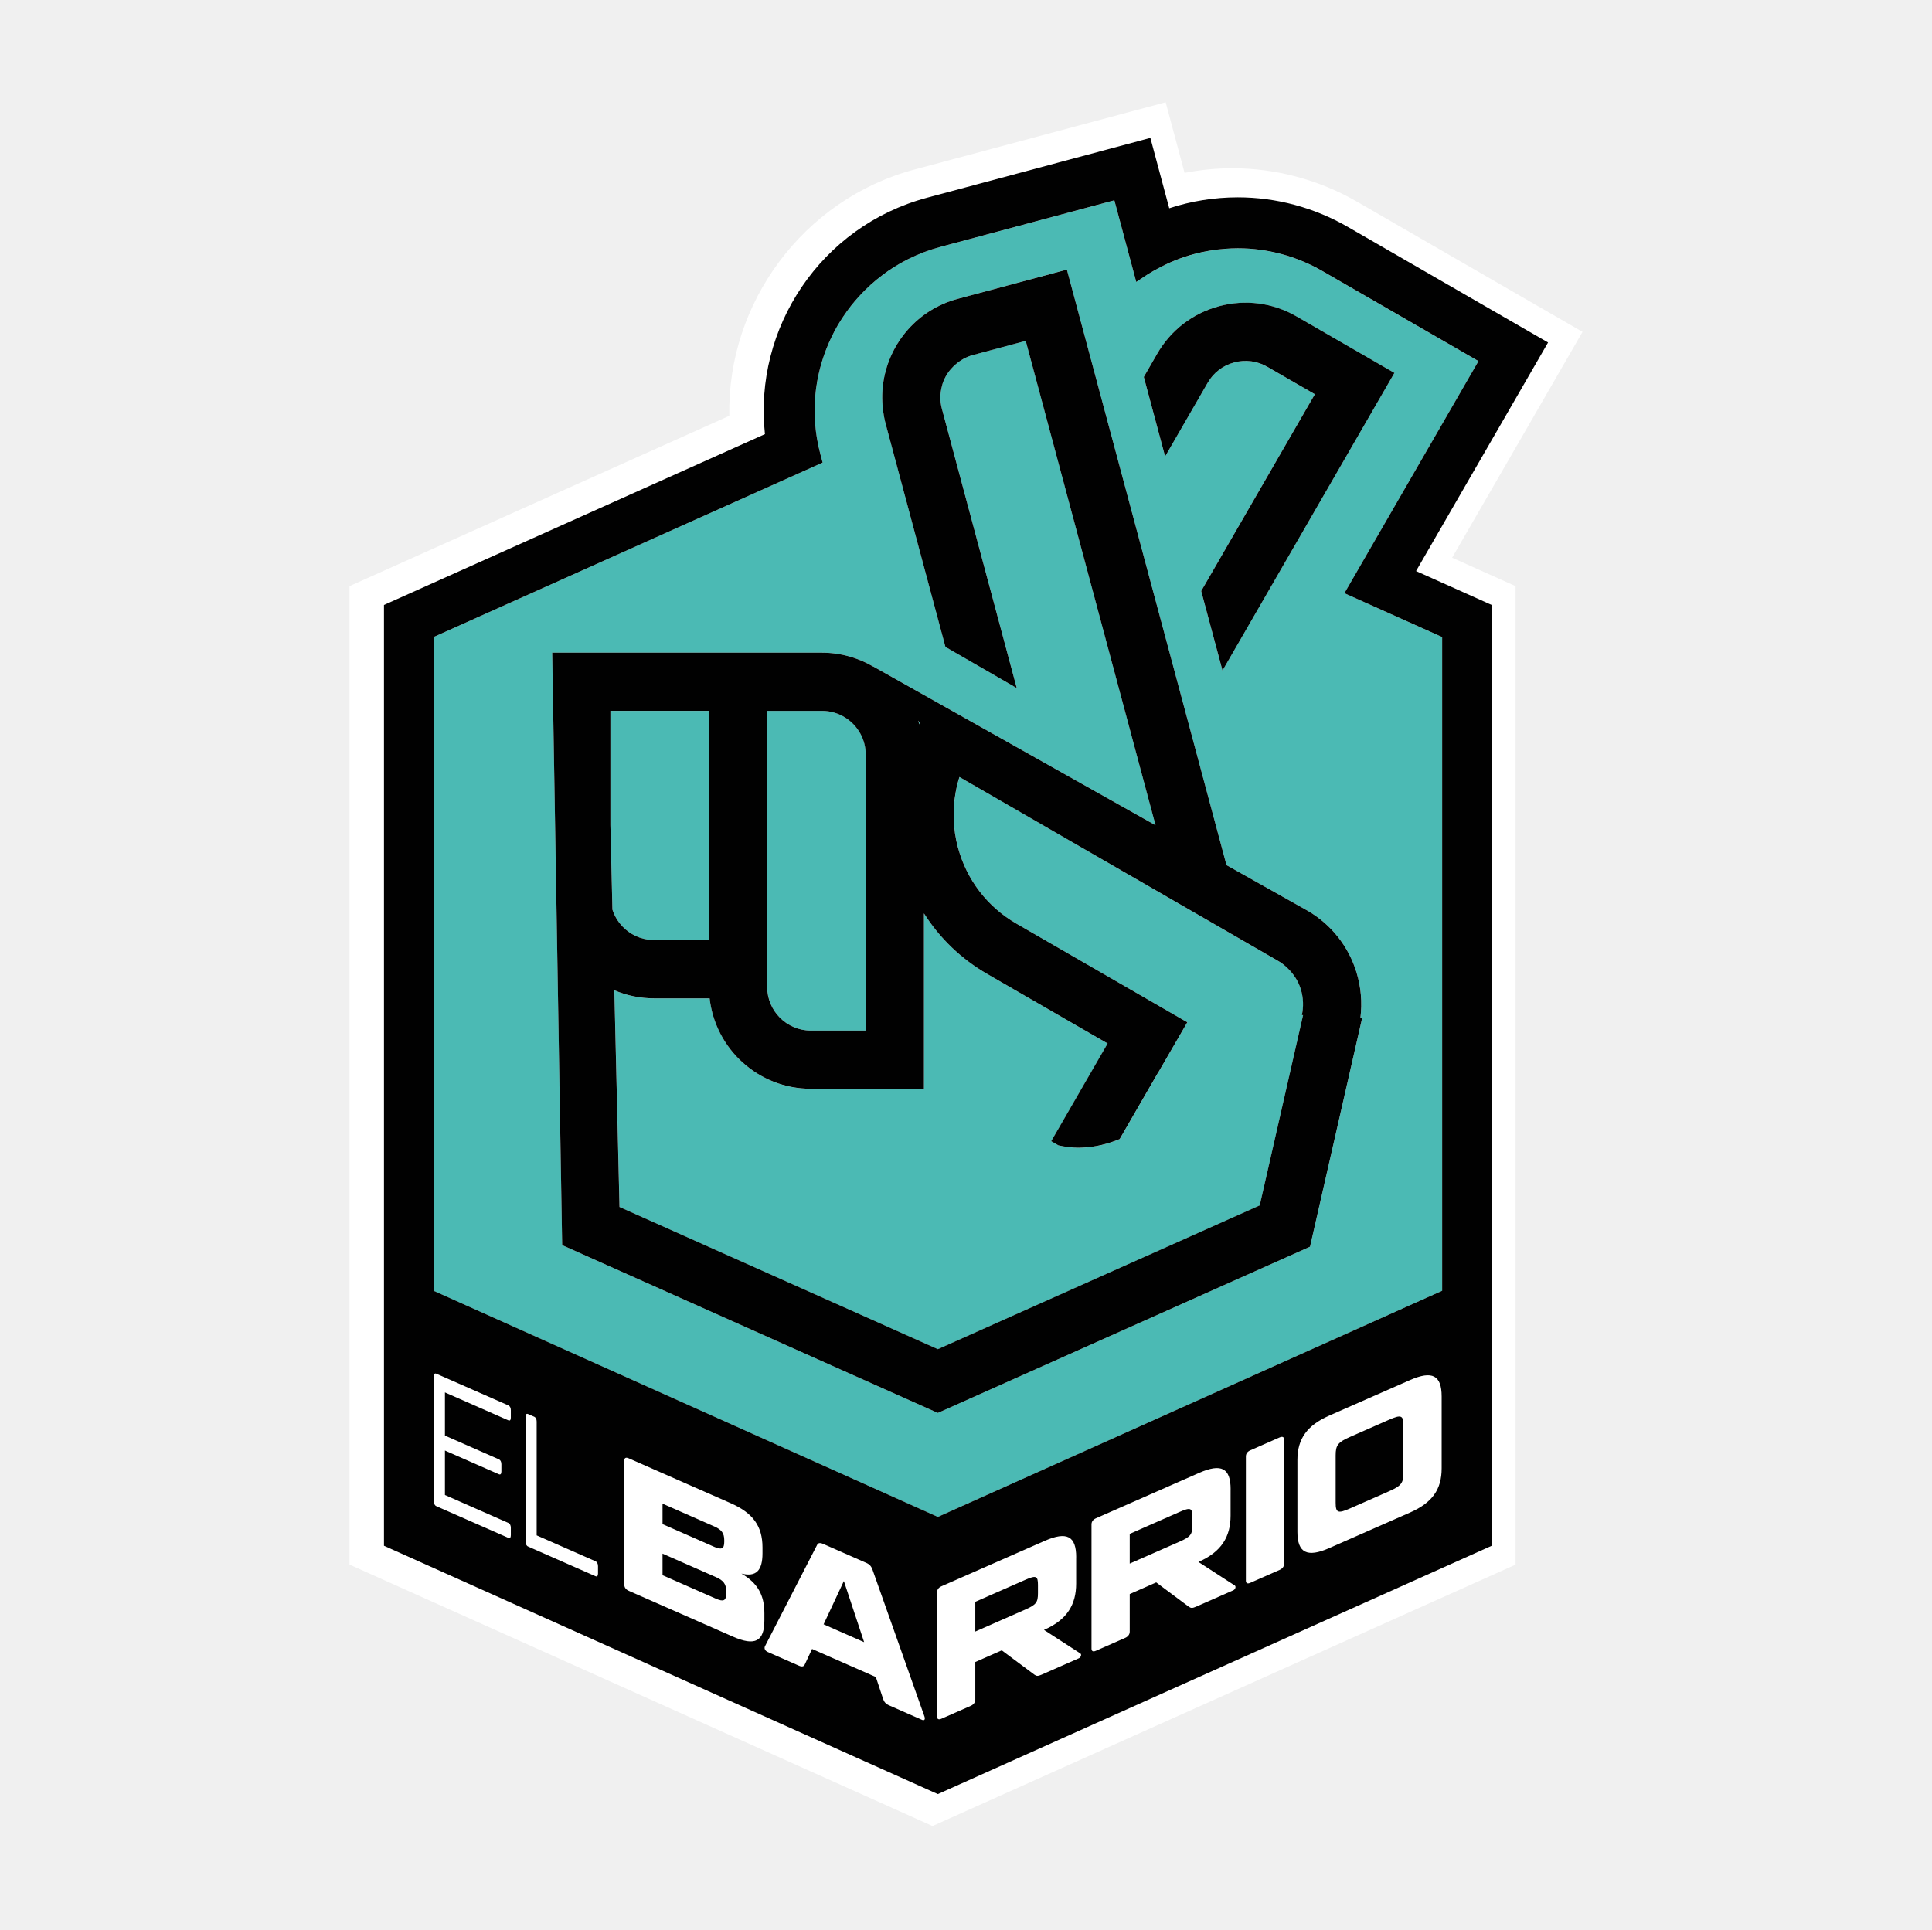
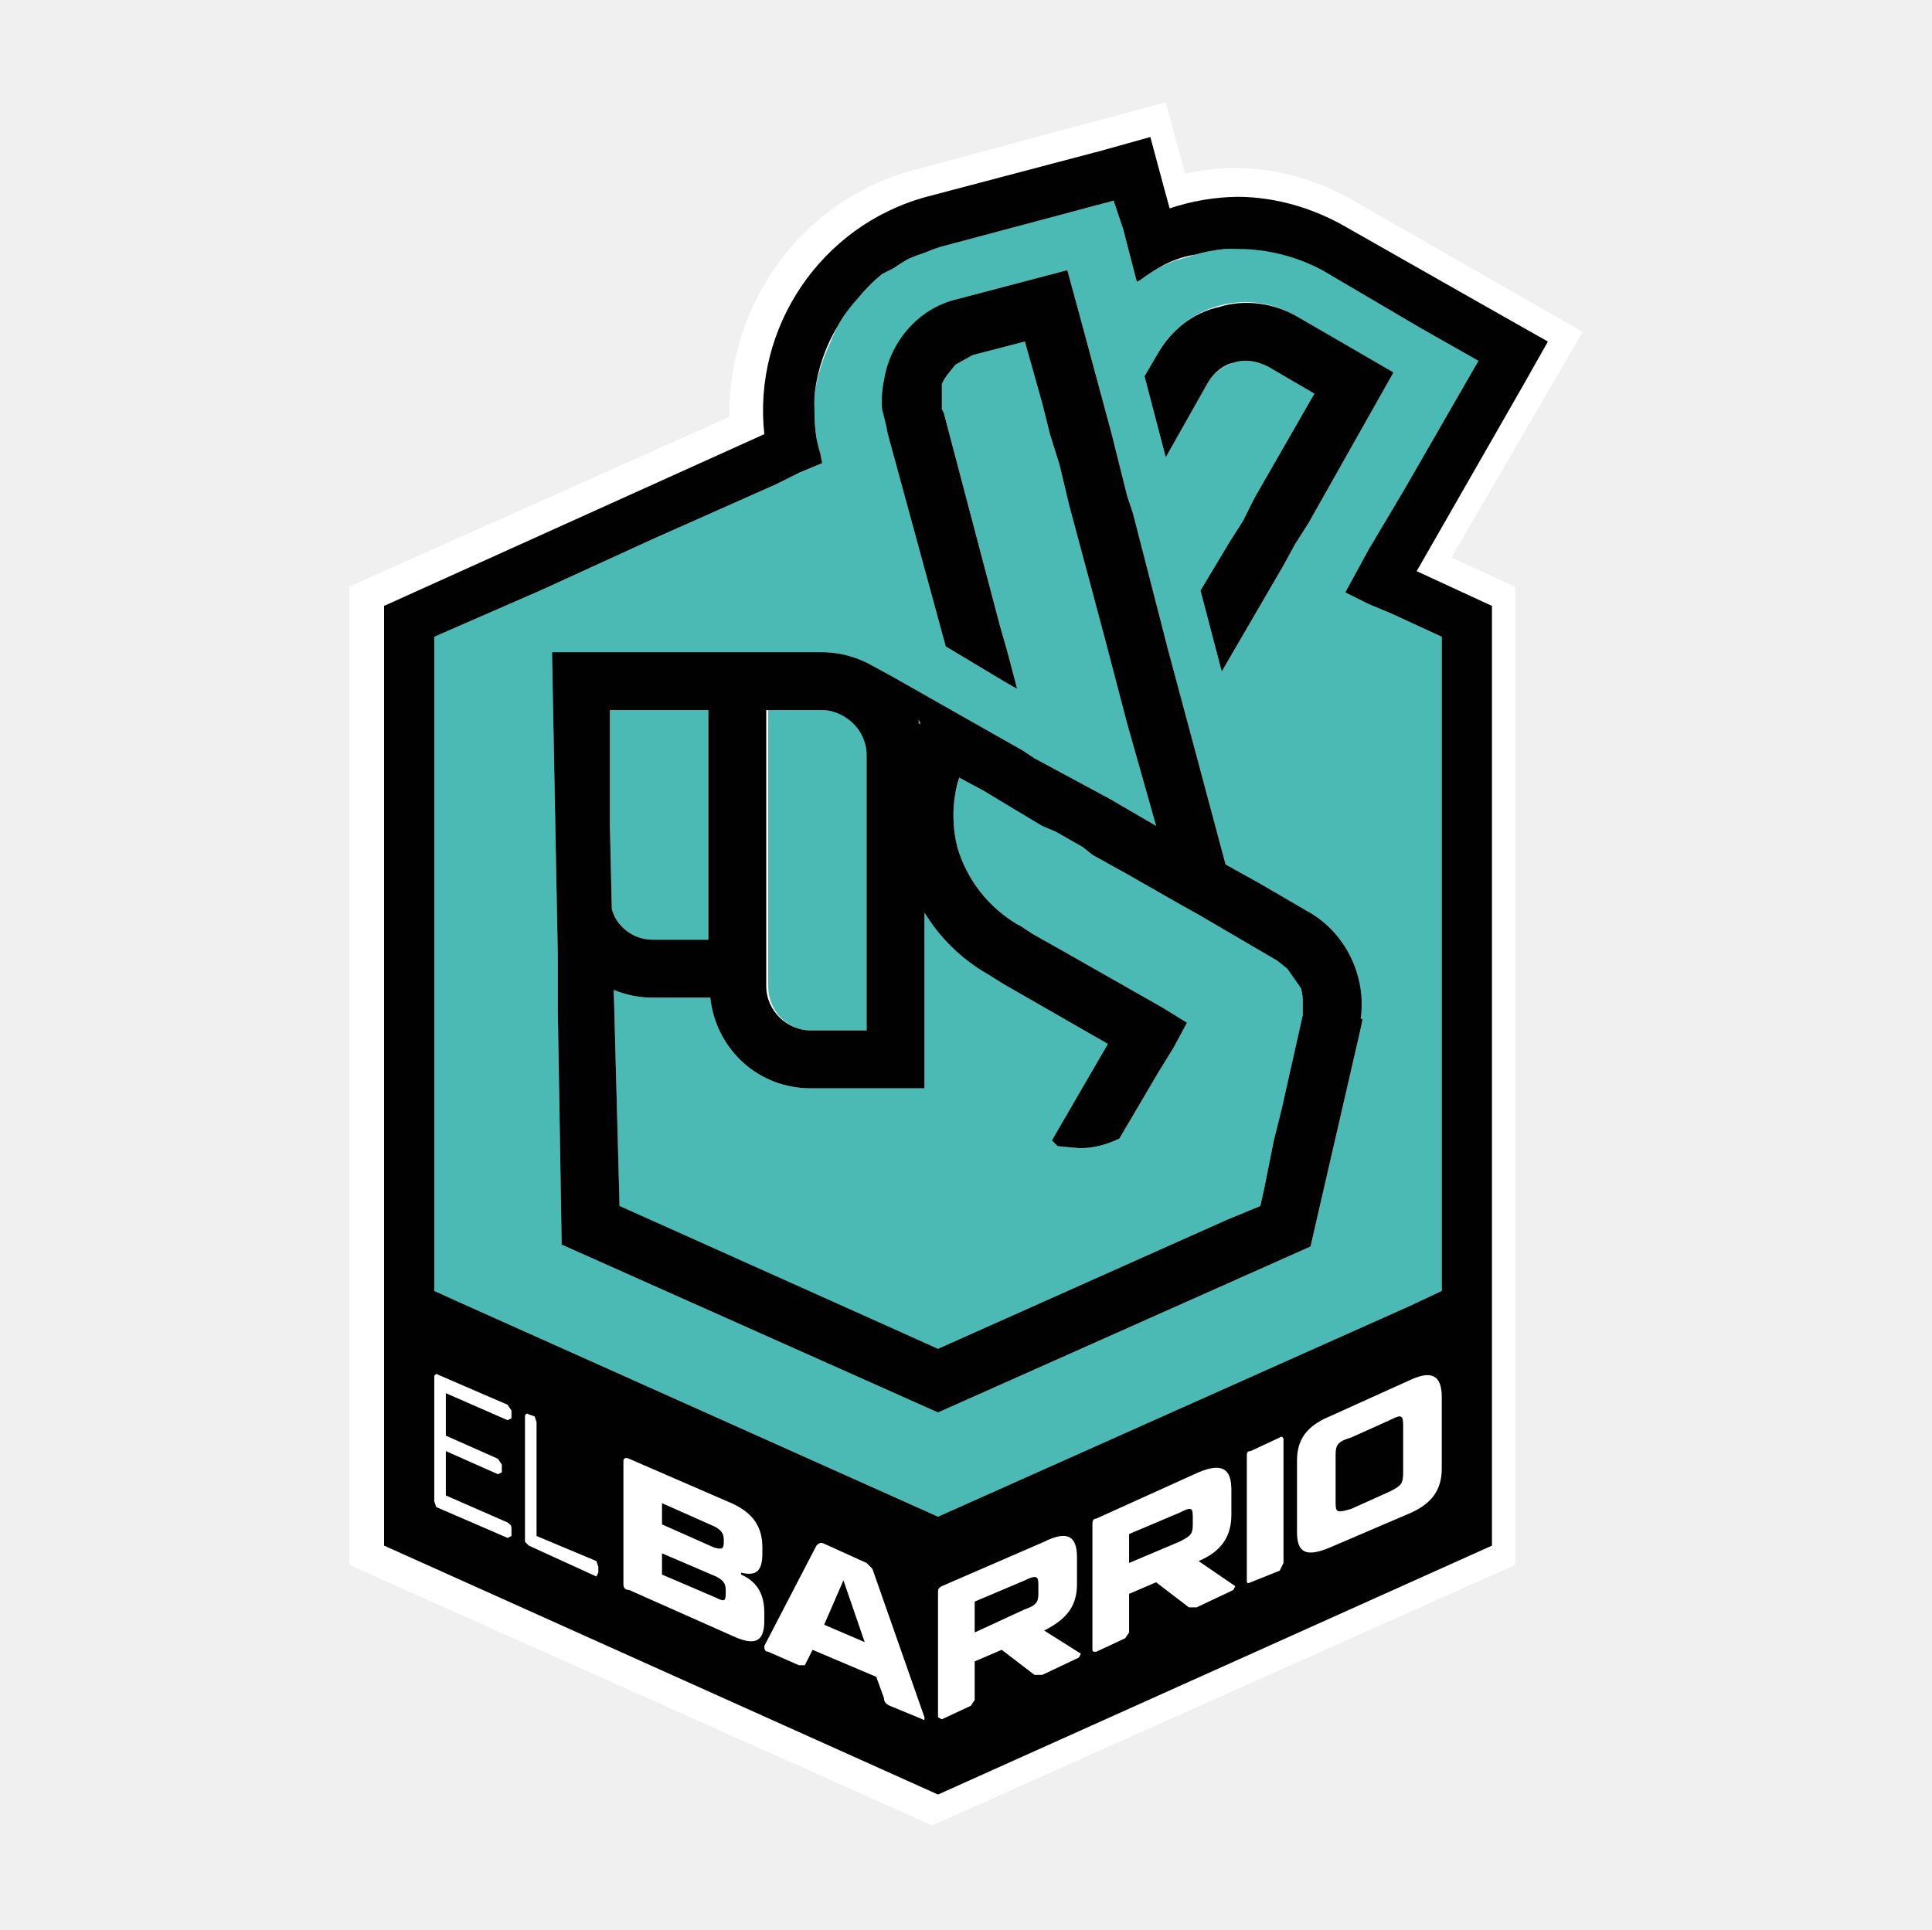
<svg xmlns="http://www.w3.org/2000/svg" width="1001" height="1000" fill="none">
  <g clip-path="url(#a)">
-     <path fill="#fff" d="M181.098 810.829V303.754l196.771-88.249c-1.169-58.536 38.397-112.229 95.775-127.604L603.942 53l9.808 36.605a129.114 129.114 0 0 1 24.815-2.405c22.577 0 44.898 6 64.559 17.345l116.805 67.453-67.565 117.028 32.864 14.739V810.84L483.163 946.304 181.098 810.829Z" />
-     <path fill="#4BBAB4" d="m708.679 312.872-12.112-5.433 6.457-11.177 6.457-11.178 18.669-32.329 37.863-65.583-29.602-17.089-51.278-29.602c-13.348-7.704-28.499-11.778-43.807-11.778-2.126 0-4.253.1-6.368.256a87.744 87.744 0 0 0-16.421 2.761c-.946.256-1.87.567-2.805.846-2.371.723-4.709 1.525-6.98 2.449a94.15 94.15 0 0 0-9.218 4.364 90.423 90.423 0 0 0-8.606 5.299c-.735.512-1.503.969-2.215 1.492l-7.192-26.841-4.153-15.497-90.22 24.169a87.237 87.237 0 0 0-8.538 2.761 89.099 89.099 0 0 0-8.061 3.54 88.15 88.15 0 0 0-7.559 4.264c-1.914 1.214-3.751 2.516-5.555 3.852a86.667 86.667 0 0 0-12.279 11.133c-1.448 1.592-2.861 3.206-4.186 4.898a89.013 89.013 0 0 0-3.941 5.455 90.469 90.469 0 0 0-3.151 5.01c-1.18 2.037-2.249 4.13-3.262 6.246-.378.79-.746 1.592-1.102 2.404a89.201 89.201 0 0 0-4.642 13.371 87.37 87.37 0 0 0-2.449 14.06 85.774 85.774 0 0 0-.346 8.472 87.5 87.5 0 0 0 1.169 13.549 88.886 88.886 0 0 0 1.826 8.483l1.147 4.264-12.202 5.466-12.201 5.466-62.6 28.077-59.627 26.741-54.962 24.648v338.792l10.899 4.887 250.387 112.285 244.319-109.568 16.967-7.604V330.15l-26.419-11.845-12.112-5.433h.011Zm-109.09-129.574c7.047-12.213 18.436-20.952 32.063-24.604 13.626-3.64 27.854-1.77 40.066 5.277l50.744 29.302-44.776 77.55-6.457 11.178-6.457 11.177-31.384 54.35-11.043-41.213 14.751-25.539 6.457-11.177 6.457-11.177 31.227-54.095-24.615-14.216c-5.232-3.017-11.322-3.83-17.177-2.26a22.53 22.53 0 0 0-13.738 10.543l-22.054 38.185-11.044-41.213 6.958-12.057.022-.011Zm-103.412-28.433 56.599-15.163 5.889 21.987 16.922 63.167.056.19 4.286 15.997 4.286 15.998 2.416 9.029 18.692 69.746 11.043 41.214 19.104 71.305 17.167 9.652 24.781 13.939c12.692 7.325 21.398 18.914 25.394 31.917a56.067 56.067 0 0 1 2.472 15.185 56.157 56.157 0 0 1-.435 8.528l.869.2-1.147 5.032-25.817 113.298-192.83 86.157-194.645-86.969-2.06-122.338-.234-13.972-.233-13.971-2.639-156.761H425.94c9.641 0 18.67 2.639 26.452 7.181l-.067-.078 10.22 5.744 37.15 20.897 30.493 17.144 6.29 3.54 38.697 21.765 23.535 13.237-14.217-53.07-11.043-41.214-8.127-30.336-11.044-41.214-5.544-20.685-4.286-15.997-4.286-15.998-8.706-32.485-27.454 7.358c-3.451.924-6.434 2.683-8.95 4.899-1.648 1.458-3.14 3.072-4.309 4.92a22.784 22.784 0 0 0-2.393 5.077c-.1.312-.156.646-.245.968-1.047 3.763-1.191 7.827-.111 11.857l.656 2.46 29.513 110.148 3.785 14.138 4.854 18.102-6.312-3.651-30.637-17.69-29.669-110.727-1.336-4.976c-.701-2.616-1.124-5.244-1.414-7.86a52.362 52.362 0 0 1 .345-14.227c3.251-19.872 17.735-37.039 38.408-42.583" />
-     <path fill="#4BBAB4" d="m476.695 374.727-1.047-1.258c.223.634.49 1.247.691 1.892.122-.211.222-.423.345-.634M420.129 534.092h28.433V391.047c0-3.908-1.002-7.581-2.75-10.799-3.841-7.047-11.311-11.834-19.883-11.834h-28.422v143.045c0 12.48 10.153 22.633 22.633 22.633M337.68 487.134c.412.022.801.1 1.224.1h28.422v-118.82h-51.055v59.204l1.047 43.774c1.013 3.229 2.772 6.123 5.021 8.55a22.459 22.459 0 0 0 15.352 7.192" />
-     <path fill="#4BBAB4" d="m566.391 442.669-5.655-3.262-13.905-8.027-6.312-3.652-30.638-17.69-12.747-7.358c-.846 2.638-1.48 5.332-1.981 8.038a64.86 64.86 0 0 0-1.002 13.626 65.833 65.833 0 0 0 2.182 14.829c.022.089.056.178.089.267 4.542 16.666 15.252 30.593 30.225 39.232l1.926 1.113 6.635 3.83 15.987 9.229 50.855 29.368 13.147 7.593-7.559 13.058-7.559 13.059-.044-.022-19.884 34.445c-5.867 2.427-12.68 4.275-19.983 4.442-.367 0-.712.044-1.08.044-3.696 0-7.258-.479-10.654-1.213l-3.763-2.171 29.235-50.643-53.771-31.049-8.561-4.943c-13.538-7.816-24.693-18.592-32.831-31.439v90.899H420.14c-27.097 0-49.474-20.529-52.446-46.847h-28.778a52.496 52.496 0 0 1-20.596-4.186l2.672 112.285 164.943 73.699 150.404-67.197 16.365-7.315 2.059-9.017 5.678-24.915 3.507-15.397 11.222-49.262-.635-.034c.49-2.148.668-4.33.601-6.479a25.976 25.976 0 0 0-1.224-7.158c-1.258-3.886-3.496-7.426-6.48-10.376-1.514-1.492-3.15-2.872-5.076-3.986l-41.403-23.902-9.073-5.232-27.888-16.098-17.59-10.153-.011-.033Z" />
-     <path fill="#010101" d="m802.072 177.497-22.867-13.203-80.879-46.702c-17.356-10.02-37.072-15.319-57.011-15.319a114.534 114.534 0 0 0-35.514 5.656l-2.939-10.955-6.835-25.505-25.505 6.835-90.22 24.169c-55.041 14.751-89.931 67.543-83.975 122.517l-197.384 88.527v487.548l286.97 128.695 286.969-128.695V313.517l-39.199-17.578 55.185-95.575 13.204-22.867Zm-73.933 75.246-18.669 32.33-6.457 11.177-6.457 11.178 12.112 5.432 12.112 5.433 26.418 11.845v338.793l-16.966 7.603-244.319 109.569-250.387-112.296-10.899-4.888V330.15l54.962-24.648 59.627-26.741 62.6-28.077 12.201-5.466 12.202-5.478-1.147-4.263a88.905 88.905 0 0 1-1.826-8.484 87.498 87.498 0 0 1-1.169-13.548 85.9 85.9 0 0 1 .345-8.472c.858-9.552 3.307-18.803 7.092-27.431.356-.813.724-1.603 1.102-2.405 1.013-2.126 2.082-4.219 3.262-6.245a89.729 89.729 0 0 1 3.151-5.01c1.247-1.859 2.549-3.696 3.941-5.455 1.324-1.681 2.738-3.307 4.186-4.899a86.558 86.558 0 0 1 12.279-11.132c1.804-1.347 3.64-2.65 5.555-3.852a85.996 85.996 0 0 1 7.559-4.264 89.882 89.882 0 0 1 8.06-3.54 88.746 88.746 0 0 1 8.539-2.761l90.22-24.17 4.153 15.497 7.192 26.841c.712-.534 1.48-.991 2.215-1.491a88.147 88.147 0 0 1 8.606-5.311c5.956-3.228 12.29-5.867 19.003-7.659a87.908 87.908 0 0 1 16.421-2.761 86.888 86.888 0 0 1 6.368-.256c15.307 0 30.459 4.074 43.807 11.778l51.278 29.602 29.602 17.1-37.863 65.583-.011.011Z" />
-     <path fill="#010101" d="M631.64 158.694c-13.626 3.651-25.004 12.391-32.062 24.603l-6.958 12.057 11.044 41.213 22.054-38.185c3.017-5.243 7.893-8.984 13.738-10.543 5.855-1.569 11.945-.757 17.177 2.26l24.615 14.217-31.227 54.094-6.457 11.177-6.458 11.178-14.75 25.538 11.043 41.214 31.384-54.351 6.457-11.177 6.457-11.177 44.776-77.551-50.744-29.301c-12.212-7.059-26.44-8.929-40.066-5.277" />
-     <path fill="#010101" d="m677.418 471.935-24.781-13.938-17.167-9.652-19.104-71.305-11.043-41.214-18.692-69.735-2.416-9.029-4.286-15.998-4.286-15.998-.056-.189-16.922-63.167-5.889-21.987-56.599 15.162c-20.685 5.545-35.168 22.711-38.408 42.583a52.369 52.369 0 0 0-.345 14.228c.289 2.616.712 5.243 1.414 7.86l1.336 4.976 29.669 110.726 30.637 17.69 6.312 3.652-4.854-18.102-3.785-14.139-29.513-110.147-.657-2.46c-1.079-4.042-.935-8.094.112-11.857.089-.323.144-.657.245-.968a22.51 22.51 0 0 1 2.393-5.077c1.158-1.848 2.65-3.462 4.309-4.921 2.516-2.215 5.499-3.974 8.95-4.898l27.454-7.359 8.705 32.486 4.287 15.997 4.286 15.998 5.544 20.685 11.043 41.213 8.127 30.337 11.044 41.214 14.217 53.069-23.535-13.236-38.697-21.765-6.29-3.54-30.493-17.145-37.15-20.896-10.22-5.744.067.078c-7.793-4.531-16.811-7.181-26.452-7.181H286.102l2.638 156.76.234 13.972.234 13.972 2.06 122.326 194.645 86.97 192.83-86.157 25.817-113.298 1.147-5.032-.869-.2a56.484 56.484 0 0 0-2.037-23.713c-4.008-13.003-12.714-24.592-25.394-31.918m-200.712-97.211c-.123.211-.223.423-.345.635-.201-.646-.468-1.258-.691-1.893l1.047 1.258h-.011ZM322.328 479.929c-2.249-2.427-4.008-5.322-5.021-8.55l-1.046-43.774v-59.204h51.054v118.82h-28.422c-.411 0-.812-.078-1.224-.101a22.476 22.476 0 0 1-15.352-7.191m75.168-19.627v-91.89h28.422c8.572 0 16.042 4.787 19.883 11.834a22.513 22.513 0 0 1 2.75 10.799V534.09h-28.422c-12.48 0-22.633-10.154-22.633-22.633v-51.155Zm186.474-7.493 27.887 16.098 9.074 5.233 41.402 23.902c1.926 1.113 3.563 2.493 5.077 3.985 2.984 2.95 5.232 6.491 6.479 10.376a26.017 26.017 0 0 1 1.225 7.158c.067 2.16-.1 4.342-.601 6.491l.645.033-11.221 49.263-3.507 15.396-5.678 24.915-2.06 9.018-16.365 7.314-150.403 67.197L320.97 625.49l-2.672-112.286a52.47 52.47 0 0 0 20.595 4.186h28.779c2.972 26.318 25.338 46.847 52.446 46.847h58.603v-90.899c8.127 12.847 19.282 23.624 32.819 31.439l8.561 4.943 53.772 31.049-29.235 50.643 3.763 2.171c3.406.746 6.969 1.214 10.654 1.214.367 0 .724-.045 1.08-.045 7.314-.167 14.127-2.026 19.983-4.442l19.883-34.445.045.023 7.559-13.048 7.559-13.048-13.148-7.592-50.854-29.368-15.987-9.229-6.635-3.83-1.926-1.113c-14.974-8.639-25.683-22.578-30.225-39.232-.023-.089-.056-.178-.089-.268a65.816 65.816 0 0 1-2.182-14.828 64.213 64.213 0 0 1 1.001-13.627 62.818 62.818 0 0 1 1.982-8.038l12.747 7.359 30.637 17.69 6.313 3.652 13.905 8.026 5.655 3.262 17.59 10.153h.011Z" />
-     <path fill="#fff" d="M263.369 728.313c.813.357 1.302 1.258 1.302 2.539v3.818c0 1.269-.489 1.748-1.302 1.392L230.527 721.6v22.366l27.932 12.291c.813.356 1.314 1.258 1.314 2.538v3.83c0 1.269-.501 1.736-1.314 1.38l-27.932-12.29v23.044l32.842 14.462c.813.356 1.302 1.258 1.302 2.538v3.819c0 1.269-.489 1.747-1.302 1.391l-37.262-16.398c-.868-.379-1.302-1.258-1.302-2.539v-64.726c0-1.269.434-1.77 1.302-1.38l37.262 16.399v-.012ZM278.053 795.678l30.481 13.415c.802.356 1.303 1.258 1.303 2.538v3.83c0 1.269-.501 1.737-1.303 1.38l-34.901-15.363c-.868-.378-1.302-1.269-1.302-2.538v-64.726c0-1.269.434-1.77 1.302-1.391l3.117 1.369c.869.378 1.303 1.269 1.303 2.538v58.948ZM384.17 815.504c8.339 4.843 11.868 11.111 11.868 20.518v3.629c0 10.988-4.798 13.582-16.377 8.483l-53.938-23.746c-1.469-.645-2.26-1.781-2.26-3.15v-64.337c0-1.369.791-1.814 2.26-1.169l52.959 23.312c11.478 5.055 16.376 11.913 16.376 22.901v3.039c0 9.017-3.329 12.357-10.888 10.509m-40.902-25.65 26.775 11.779c3.818 1.681 5.199 1.013 5.199-2.516v-.98c0-3.529-1.37-5.41-5.199-7.092l-26.775-11.789v10.598Zm0 15.297v11.177l27.654 12.168c3.919 1.726 5.299 1.058 5.299-2.471v-1.57c0-3.529-1.369-5.411-5.299-7.136l-27.654-12.168ZM453.795 869.098l-33.054-14.551-3.729 7.971c-.49 1.158-1.47 1.414-3.139.679l-16.188-7.125c-1.28-.567-1.859-1.803-1.369-2.861l26.975-52.457c.49-1.158 1.469-1.414 3.239-.635l22.366 9.842c1.67.734 2.55 1.803 3.14 3.44l26.963 76.203c.49 1.492-.1 2.216-1.28 1.693l-17.067-7.515c-1.77-.779-2.649-1.859-3.139-3.44l-3.73-11.255.012.011Zm-27.064-27.309 20.985 9.24-10.498-31.684-10.498 22.444h.011ZM557.574 807.032v13.626c0 10.988-4.809 18.792-16.376 23.88l-.29.134 18.837 12.201c.779.546.289 2.026-.779 2.505l-19.327 8.506c-1.859.823-2.649.768-3.729-.034l-16.866-12.58-13.727 6.045v19.516c0 1.369-.88 2.549-2.349 3.195l-15.207 6.691c-1.47.646-2.26.211-2.26-1.169v-64.336c0-1.37.79-2.505 2.26-3.14l53.459-23.523c11.578-5.099 16.376-2.505 16.376 8.483m-52.279 38.497 25.895-11.4c5.689-2.505 6.568-3.774 6.568-8.483v-4.219c0-4.71-.879-5.199-6.568-2.706l-25.895 11.4v15.408ZM637.585 771.809v13.627c0 10.988-4.809 18.792-16.376 23.88l-.289.133 18.836 12.202c.78.534.29 2.026-.779 2.504l-19.326 8.506c-1.86.824-2.65.779-3.73-.022l-16.866-12.58-13.727 6.045v19.515c0 1.37-.879 2.55-2.349 3.196l-15.207 6.69c-1.47.646-2.249.212-2.249-1.169V790c0-1.38.779-2.505 2.249-3.15l53.459-23.524c11.578-5.099 16.377-2.505 16.377 8.483m-52.28 38.497 25.895-11.4c5.689-2.504 6.568-3.774 6.568-8.483v-4.219c0-4.709-.879-5.199-6.568-2.694l-25.895 11.4v15.396ZM665.328 810.393c0 1.381-.879 2.55-2.349 3.195l-15.207 6.691c-1.47.646-2.26.212-2.26-1.169v-64.336c0-1.369.779-2.505 2.26-3.151l15.207-6.69c1.47-.646 2.349-.256 2.349 1.113v64.347ZM746.943 760.942c0 10.988-4.899 17.846-16.377 22.9l-41.881 18.436c-11.378 5.01-16.477 2.538-16.477-8.439v-37.261c0-10.988 5.099-17.935 16.477-22.945l41.881-18.424c11.478-5.055 16.377-2.505 16.377 8.483v37.261-.011Zm-19.817-22.176c0-5.3-1.08-5.801-7.548-2.951l-20.005 8.806c-6.379 2.806-7.548 4.309-7.548 9.597v24.514c0 5.299 1.18 5.767 7.548 2.95l20.005-8.806c6.48-2.85 7.548-4.308 7.548-9.596v-24.514Z" />
+     <path fill="#fff" d="M181 811V304l197-88c-1-59 38-113 96-128l130-35 10 37a129 129 0 0 1 25-3c22 0 44 6 64 18l117 67-68 117 33 15v507L483 946 181 811Z" />
+     <path fill="#4BBAB4" d="m709 313-12-6 6-11 6-11 19-32 38-66-30-17-51-30a88 88 0 0 0-50-11 88 88 0 0 0-16 3l-3 1-7 2a94 94 0 0 0-9 4 90 90 0 0 0-9 6l-2 1-7-27-5-15-90 24a87 87 0 0 0-8 3 89 89 0 0 0-8 3 88 88 0 0 0-8 5l-6 3a87 87 0 0 0-12 12l-4 4a89 89 0 0 0-4 6 90 90 0 0 0-3 5 90 90 0 0 0-4 9 89 89 0 0 0-5 13 87 87 0 0 0-3 14 86 86 0 0 0 0 8 88 88 0 0 0 1 14 89 89 0 0 0 2 8l1 5-12 5-12 6-63 28-59 27-55 24v339l11 5 250 112 244-109 17-8V330l-26-12-12-5ZM600 183a52 52 0 0 1 72-19l50 29-44 78-7 11-6 11-32 55-11-42 15-25 7-11 6-12 31-54-24-14c-6-3-12-4-18-2a23 23 0 0 0-13 10l-22 39-11-42 7-12Zm-104-28 57-15 6 22 17 63 4 16 4 16 3 9 18 70 11 41 19 71 18 10 24 14c13 7 22 19 26 32a56 56 0 0 1 2 15 56 56 0 0 1 0 9h1l-1 5-26 113-193 86-195-87-2-122v-28l-3-157h140c10 0 19 3 26 7l11 6 37 21 30 17 6 4 39 21 24 14-15-53-11-42-8-30-11-41-5-21-5-16-4-16-9-32-27 7-9 5-4 5a23 23 0 0 0-3 5v13l1 2 29 110 4 14 5 19-7-4-30-18-30-110-1-5-2-8a52 52 0 0 1 1-15c3-19 18-37 38-42" />
+     <path fill="#4BBAB4" d="m477 375-1-2v2h1m-57 159h29V391a23 23 0 0 0-23-23h-28v143c0 13 10 23 22 23m-82-47h29V368h-51v60l1 43c1 4 3 7 5 9a22 22 0 0 0 16 7" />
+     <path fill="#4BBAB4" d="m566 443-5-4-14-8-6-3-31-18-13-7-2 8a65 65 0 0 0-1 13 66 66 0 0 0 2 15c5 17 16 31 31 40l2 1 6 4 16 9 51 29 13 8-7 13-8 13-20 34c-6 3-13 5-20 5h-1l-11-1-3-3 29-50-54-31-8-5c-14-8-25-19-33-32v91h-59c-27 0-49-20-52-47h-29a52 52 0 0 1-21-4l3 113 165 73 150-67 17-7 2-9 5-25 4-16 11-49v-6a26 26 0 0 0-1-8 26 26 0 0 0-12-14l-41-24-9-5-28-16-18-10Z" />
+     <path fill="#010101" d="m802 177-23-13-81-46c-17-10-37-16-57-16a115 115 0 0 0-35 6l-3-11-7-26-25 7-91 24c-55 15-90 68-84 123l-197 89v487l287 129 287-129V314l-39-18 55-96 13-23Zm-74 76-19 32-6 11-6 11 12 6 12 5 26 12v339l-17 8-244 109-250-112-11-5V330l55-24 59-27 63-28 12-6 12-5-1-5a89 89 0 0 1-2-8 87 87 0 0 1-1-14 86 86 0 0 1 0-8 88 88 0 0 1 12-36 90 90 0 0 1 3-5 86 86 0 0 1 8-10 87 87 0 0 1 12-12l6-3a86 86 0 0 1 8-5 90 90 0 0 1 8-3 89 89 0 0 1 8-3l90-24 5 15 7 27 2-1a88 88 0 0 1 9-6c5-3 12-6 19-7a88 88 0 0 1 16-3 87 87 0 0 1 6 0c16 0 31 4 44 11l51 30 30 17-38 66Z" />
+     <path fill="#010101" d="M632 159c-14 3-25 12-32 24l-7 12 11 42 22-39c3-5 8-9 13-10 6-2 12-1 18 2l24 14-31 54-6 12-7 11-15 25 11 42 32-55 6-11 7-11 44-78-50-29c-12-7-27-9-40-5" />
+     <path fill="#010101" d="m677 472-24-14-18-10-19-71-11-41-18-70-3-9-4-16-4-16-17-63-6-22-57 15c-21 5-35 23-38 42a52 52 0 0 0-1 15l2 8 1 5 30 110 30 18 7 4-5-19-4-14-29-110-1-2v-13a23 23 0 0 1 3-5l4-5 9-5 27-7 9 32 4 16 5 16 5 21 11 41 8 30 11 42 15 53-24-14-39-21-6-4-30-17-37-21-11-6c-7-4-16-7-26-7H286l3 157v28l2 122 195 87 193-86 26-113 1-5h-1a56 56 0 0 0-2-24c-4-13-13-25-26-32m-200-97h-1v-2l1 2ZM322 480c-2-2-4-5-5-9l-1-43v-60h51v119h-29a22 22 0 0 1-16-7m75-20v-92h29c8 0 16 5 20 12a23 23 0 0 1 3 11v143h-29c-12 0-23-10-23-23v-51Zm187-7 28 16 9 5 41 24 5 4 7 10a26 26 0 0 1 1 8v6l-11 49-4 16-5 25-2 9-17 7-150 67-165-74-3-112a52 52 0 0 0 21 4h29c3 27 25 47 52 47h59v-91c8 13 19 24 33 32l8 5 54 31-29 50 3 3 11 1h1c7 0 14-2 20-5l20-34 8-13 7-13-13-8-51-29-16-9-6-4-2-1c-15-9-26-23-31-40a66 66 0 0 1-2-15 64 64 0 0 1 1-13 63 63 0 0 1 2-8l13 7 30 18 7 3 14 8 5 4 18 10Z" />
+     <path fill="#fff" d="m263 728 2 3v4l-2 1-32-14v22l27 12 2 3v4l-2 1-27-12v23l32 14c1 1 2 1 2 3v4l-2 1-37-16-1-3v-65l1-1 37 16Zm15 68 31 13 1 3v3l-1 2-35-16-2-2v-65c0-1 1-2 2-1l3 1 1 3v59Zm106 20c9 4 12 11 12 20v4c0 11-5 13-16 8l-54-24c-2 0-3-1-3-3v-64c0-1 1-2 3-1l53 23c11 5 16 12 16 23v3c0 9-3 12-11 10m-41-25 27 12c4 1 5 1 5-3v-1c0-3-1-5-5-7l-27-12v11Zm0 15v11l28 12c4 2 5 2 5-2v-2c0-3-1-5-5-7l-28-12Zm111 64-33-14-4 8h-3l-16-7c-2 0-2-2-2-3l27-52c1-1 2-2 4-1l22 10 3 3 27 77c0 1 0 2-1 1l-17-7c-2-1-3-2-3-4l-4-11Zm-27-27 21 9-11-32-10 23Zm131-35v14c0 11-5 18-17 24l19 12-1 2-19 9h-4l-17-13-14 6v20l-2 3-15 7-2-1v-65c0-1 0-2 2-3l53-23c12-6 17-3 17 8m-53 39 26-12c6-2 7-4 7-8v-5c0-4-1-5-7-2l-26 11v16Zm133-74v13c0 11-5 19-17 24l19 13-1 2-19 9h-4l-17-13-14 6v20l-2 3-15 7c-2 0-2 0-2-2v-64c0-1 0-3 2-3l53-24c12-5 17-2 17 9m-53 38 26-11c6-3 7-4 7-9v-4c0-5-1-5-7-2l-26 11v15Zm80 0-2 4-15 6c-2 1-2 0-2-1v-64c0-2 0-3 2-3l15-7c1-1 2 0 2 1v64Zm82-49c0 11-5 18-16 23l-42 18c-12 5-17 3-17-8v-37c0-11 5-18 17-23l42-19c11-5 16-2 16 9v37Zm-20-22c0-6-1-6-7-3l-20 9c-7 2-8 4-8 9v25c0 5 1 5 8 3l20-9c6-3 7-4 7-10v-24Z" />
  </g>
  <defs>
    <clipPath id="a">
-       <path fill="#fff" d="M181.098 53h638.82v893.293h-638.82z" />
+       <path fill="#fff" d="M181 53h639v893H181z" />
    </clipPath>
  </defs>
</svg>
